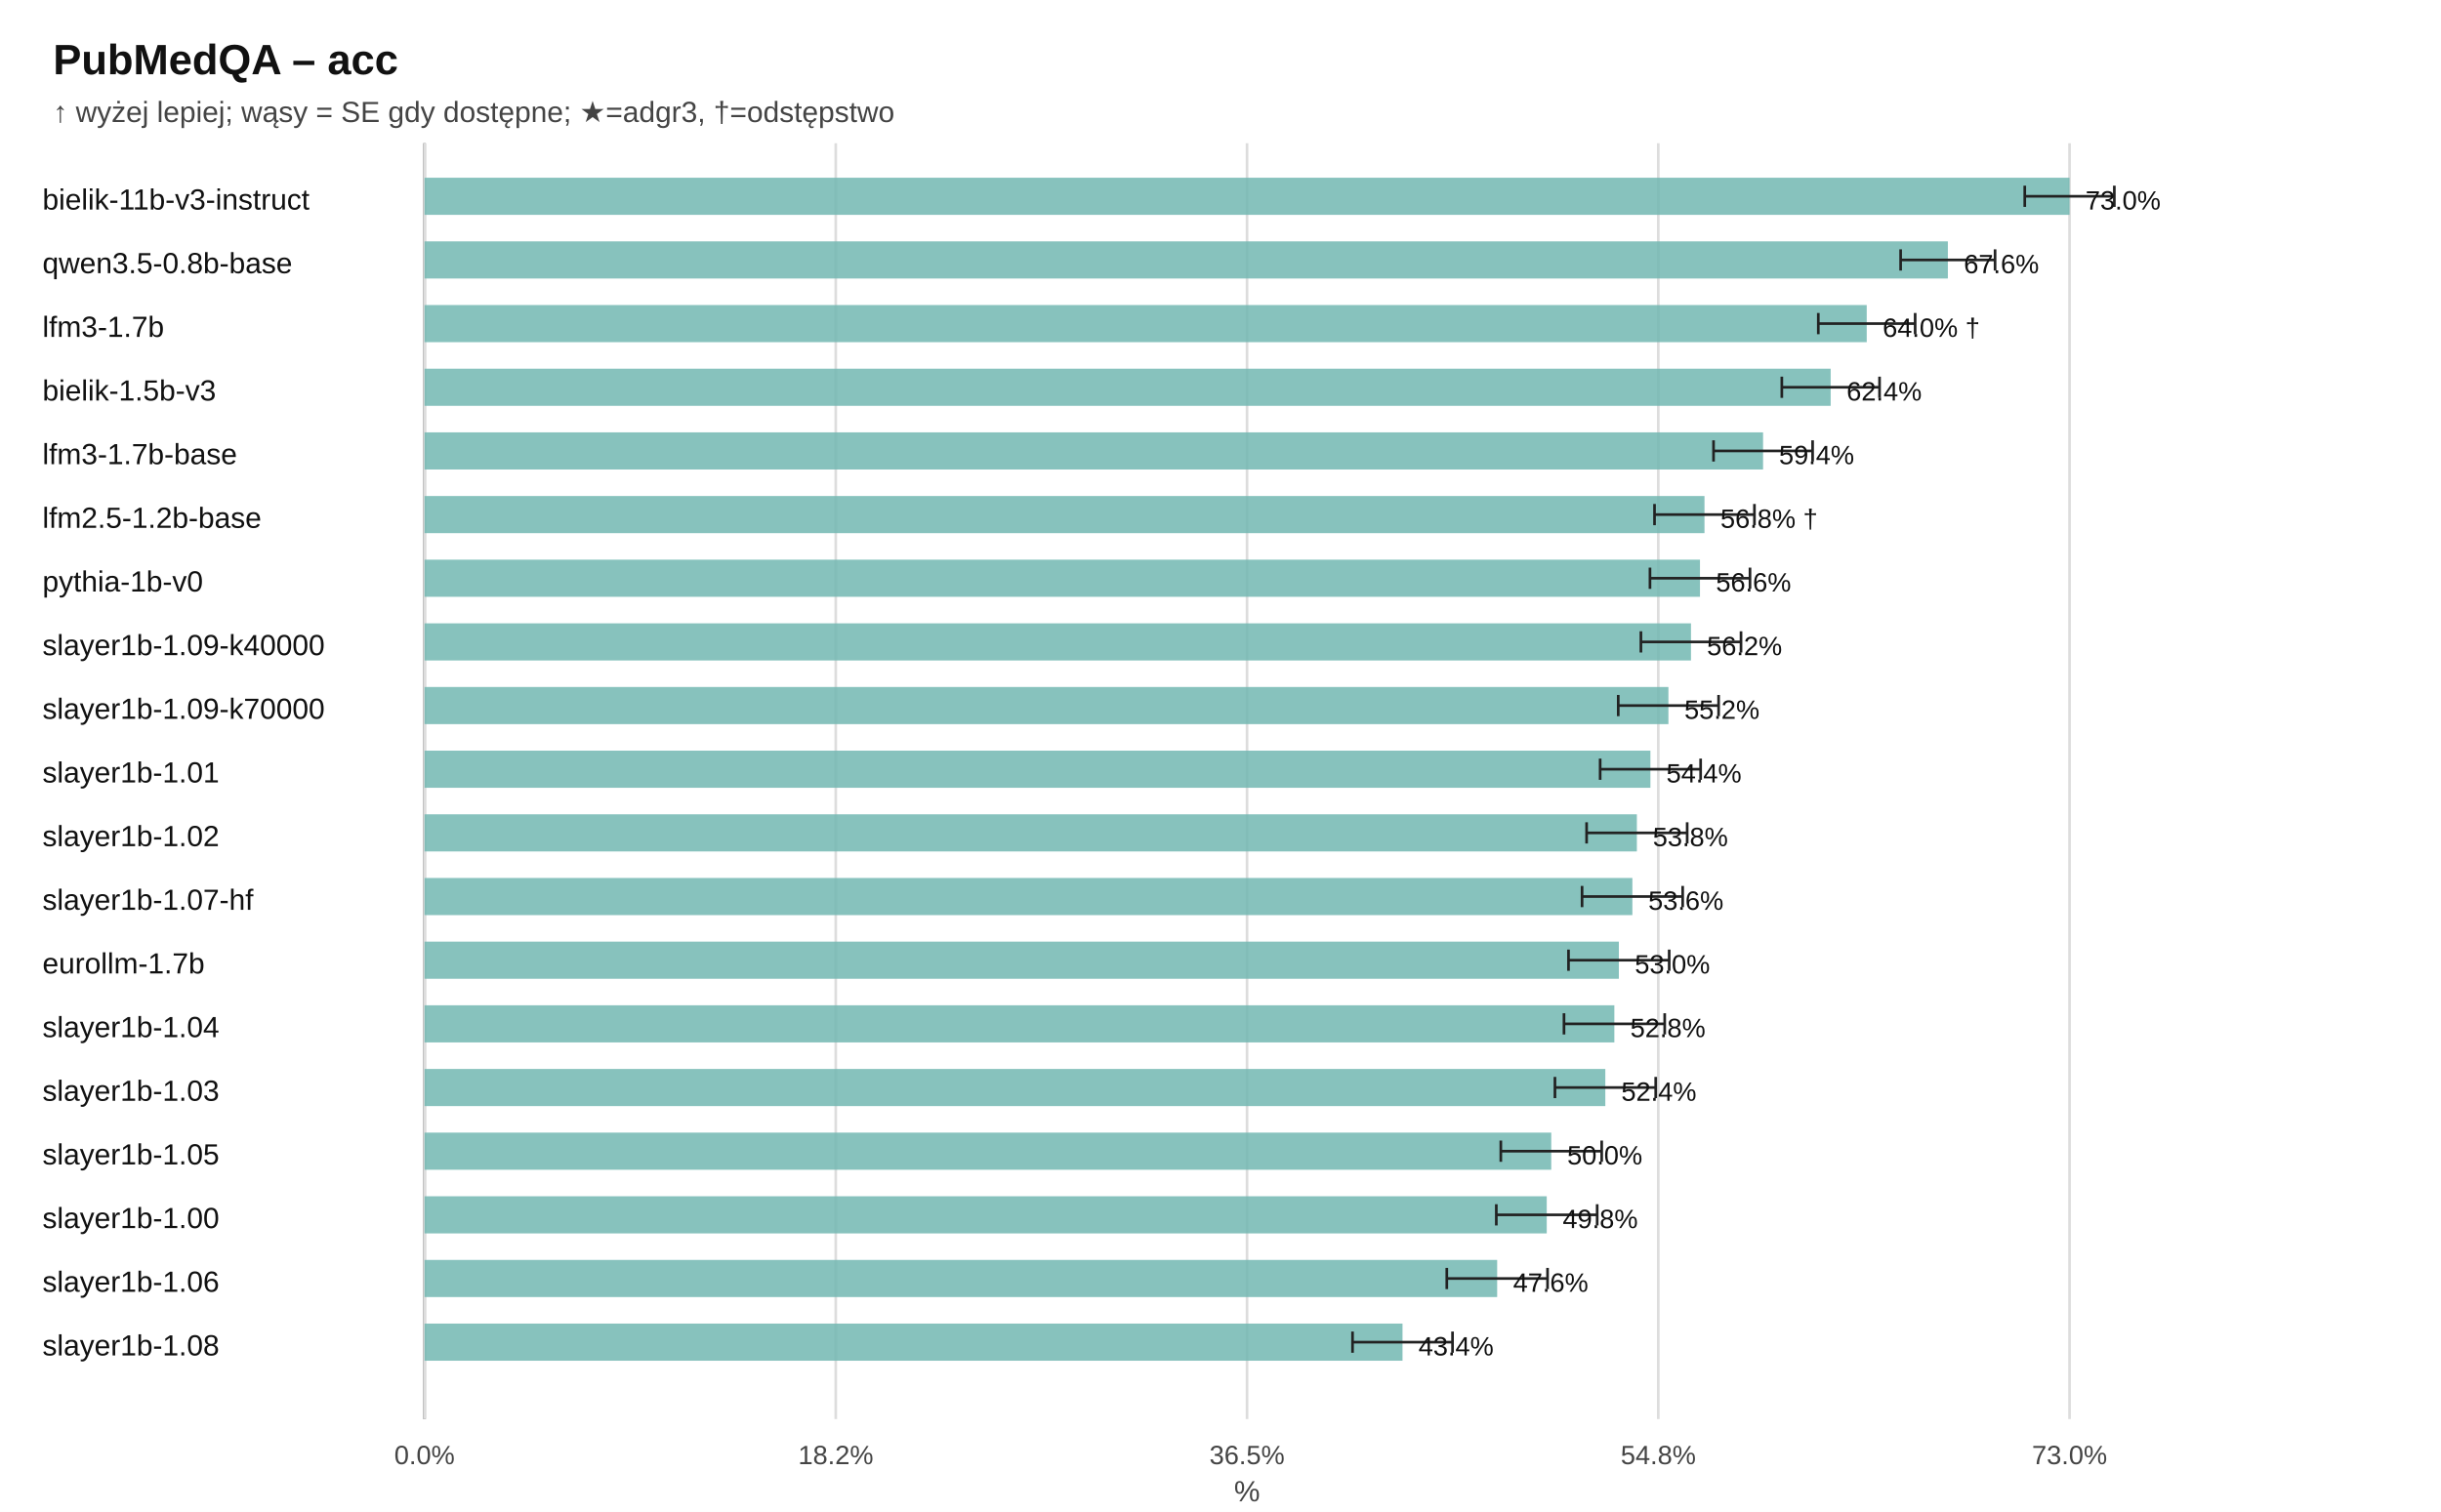
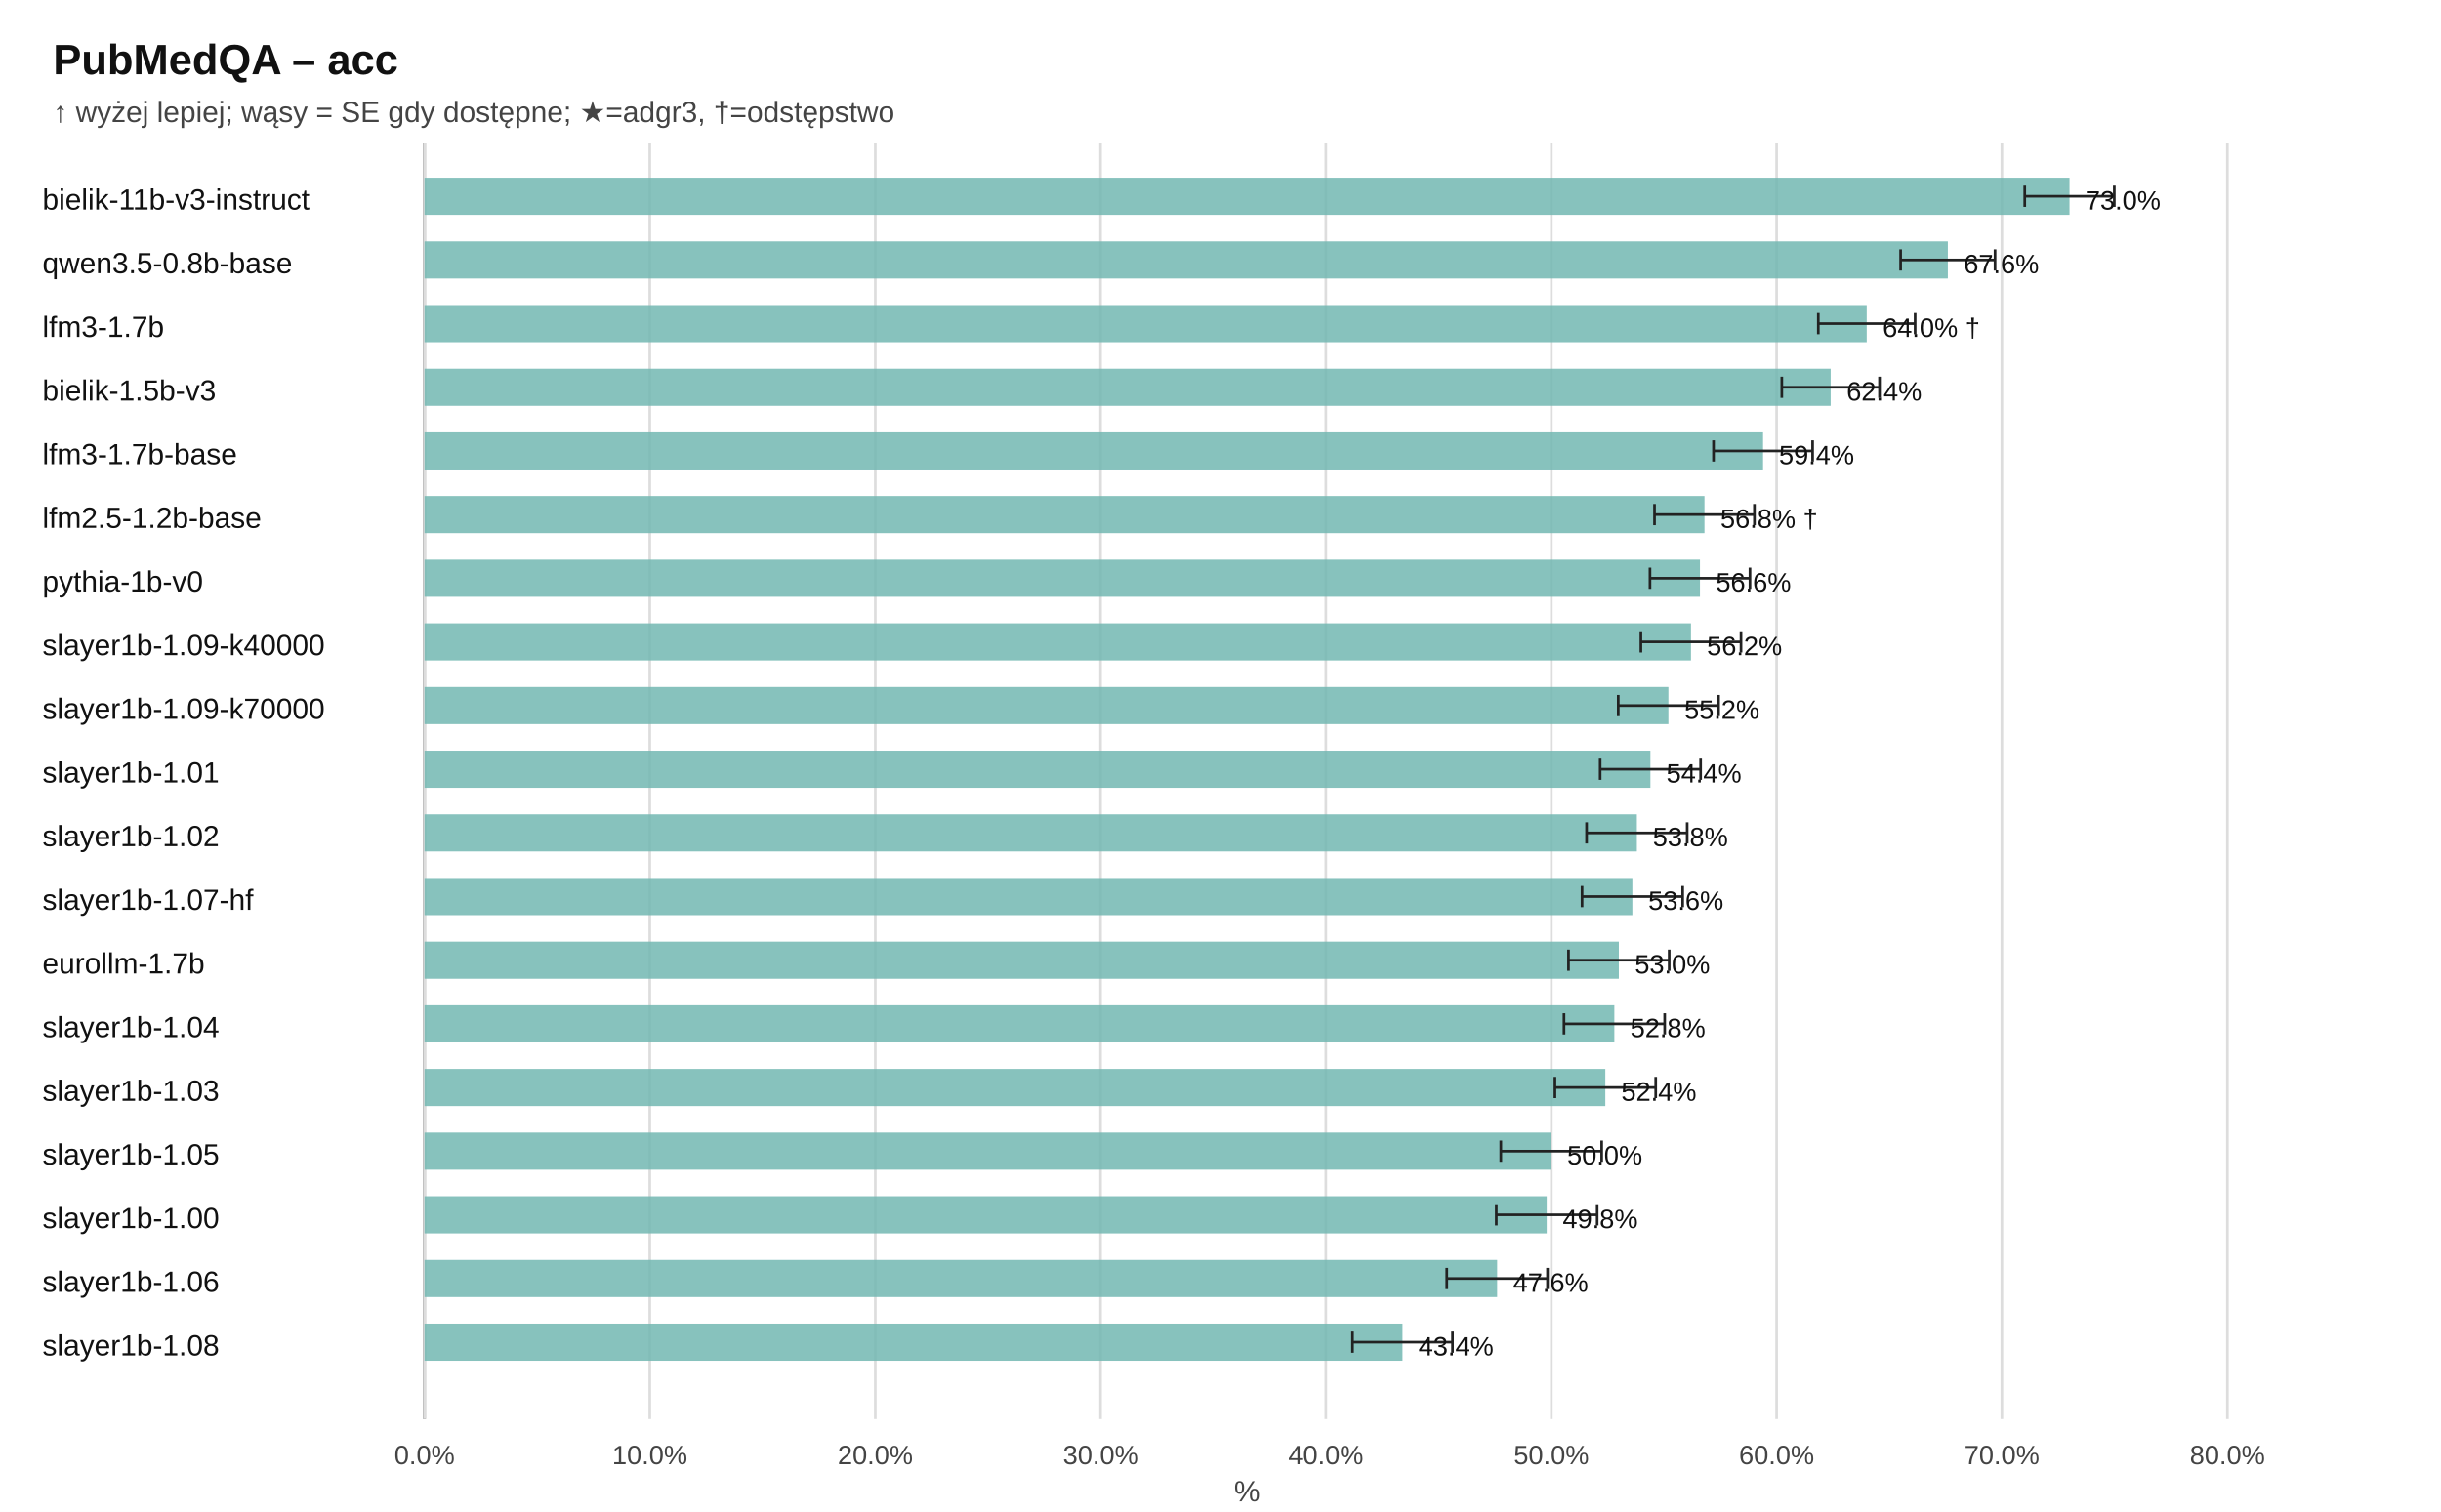
<svg xmlns="http://www.w3.org/2000/svg" width="920" height="570" viewBox="0 0 920 570" font-family="Arial, sans-serif">
  <rect width="100%" height="100%" fill="white" />
  <text x="20" y="28" font-size="16" font-weight="bold" fill="#111">PubMedQA – acc</text>
  <text x="20" y="46" font-size="11" fill="#444">↑ wyżej lepiej; wąsy = SE gdy dostępne; ★=adgr3, †=odstępstwo</text>
  <line x1="160" y1="54" x2="160" y2="535" stroke="#555" />
  <line x1="160.0" y1="54" x2="160.0" y2="535" stroke="#ddd" />
  <text x="160.0" y="552" font-size="10" text-anchor="middle" fill="#444">0.0%</text>
-   <line x1="315.0" y1="54" x2="315.0" y2="535" stroke="#ddd" />
-   <text x="315.0" y="552" font-size="10" text-anchor="middle" fill="#444">18.2%</text>
-   <line x1="470.0" y1="54" x2="470.0" y2="535" stroke="#ddd" />
-   <text x="470.0" y="552" font-size="10" text-anchor="middle" fill="#444">36.5%</text>
-   <line x1="625.0" y1="54" x2="625.0" y2="535" stroke="#ddd" />
-   <text x="625.0" y="552" font-size="10" text-anchor="middle" fill="#444">54.8%</text>
-   <line x1="780.0" y1="54" x2="780.0" y2="535" stroke="#ddd" />
-   <text x="780.0" y="552" font-size="10" text-anchor="middle" fill="#444">73.0%</text>
+   <line x1="244.9" y1="54" x2="244.9" y2="535" stroke="#ddd" />
+   <text x="244.9" y="552" font-size="10" text-anchor="middle" fill="#444">10.0%</text>
+   <line x1="329.9" y1="54" x2="329.9" y2="535" stroke="#ddd" />
+   <text x="329.9" y="552" font-size="10" text-anchor="middle" fill="#444">20.0%</text>
+   <line x1="414.8" y1="54" x2="414.8" y2="535" stroke="#ddd" />
+   <text x="414.8" y="552" font-size="10" text-anchor="middle" fill="#444">30.0%</text>
+   <line x1="499.7" y1="54" x2="499.7" y2="535" stroke="#ddd" />
+   <text x="499.7" y="552" font-size="10" text-anchor="middle" fill="#444">40.0%</text>
+   <line x1="584.7" y1="54" x2="584.7" y2="535" stroke="#ddd" />
+   <text x="584.7" y="552" font-size="10" text-anchor="middle" fill="#444">50.0%</text>
+   <line x1="669.6" y1="54" x2="669.6" y2="535" stroke="#ddd" />
+   <text x="669.6" y="552" font-size="10" text-anchor="middle" fill="#444">60.0%</text>
+   <line x1="754.5" y1="54" x2="754.5" y2="535" stroke="#ddd" />
+   <text x="754.5" y="552" font-size="10" text-anchor="middle" fill="#444">70.0%</text>
+   <line x1="839.5" y1="54" x2="839.5" y2="535" stroke="#ddd" />
+   <text x="839.5" y="552" font-size="10" text-anchor="middle" fill="#444">80.0%</text>
  <text x="470.0" y="566" font-size="11" text-anchor="middle" fill="#444">%</text>
  <text x="16" y="79" font-size="11" fill="#111">bielik-11b-v3-instruct</text>
  <rect x="160" y="67" width="620.00" height="14" fill="#72b7b2" opacity="0.85" />
  <line x1="763.12" y1="74" x2="796.88" y2="74" stroke="#222" />
  <line x1="763.12" y1="70" x2="763.12" y2="78" stroke="#222" />
  <line x1="796.88" y1="70" x2="796.88" y2="78" stroke="#222" />
  <text x="786.00" y="79" font-size="10" fill="#111">73.0%</text>
  <text x="16" y="103" font-size="11" fill="#111">qwen3.5-0.8b-base</text>
  <rect x="160" y="91" width="574.14" height="14" fill="#72b7b2" opacity="0.85" />
  <line x1="716.34" y1="98" x2="751.93" y2="98" stroke="#222" />
  <line x1="716.34" y1="94" x2="716.34" y2="102" stroke="#222" />
  <line x1="751.93" y1="94" x2="751.93" y2="102" stroke="#222" />
  <text x="740.14" y="103" font-size="10" fill="#111">67.6%</text>
  <text x="16" y="127" font-size="11" fill="#111">lfm3-1.7b</text>
  <rect x="160" y="115" width="543.56" height="14" fill="#72b7b2" opacity="0.85" />
  <line x1="685.31" y1="122" x2="721.81" y2="122" stroke="#222" />
  <line x1="685.31" y1="118" x2="685.31" y2="126" stroke="#222" />
  <line x1="721.81" y1="118" x2="721.81" y2="126" stroke="#222" />
  <text x="709.56" y="127" font-size="10" fill="#111">64.0% †</text>
  <text x="16" y="151" font-size="11" fill="#111">bielik-1.5b-v3</text>
  <rect x="160" y="139" width="529.97" height="14" fill="#72b7b2" opacity="0.85" />
  <line x1="671.56" y1="146" x2="708.39" y2="146" stroke="#222" />
  <line x1="671.56" y1="142" x2="671.56" y2="150" stroke="#222" />
  <line x1="708.39" y1="142" x2="708.39" y2="150" stroke="#222" />
  <text x="695.97" y="151" font-size="10" fill="#111">62.4%</text>
  <text x="16" y="175" font-size="11" fill="#111">lfm3-1.7b-base</text>
  <rect x="160" y="163" width="504.49" height="14" fill="#72b7b2" opacity="0.85" />
  <line x1="645.82" y1="170" x2="683.16" y2="170" stroke="#222" />
  <line x1="645.82" y1="166" x2="645.82" y2="174" stroke="#222" />
  <line x1="683.16" y1="166" x2="683.16" y2="174" stroke="#222" />
  <text x="670.49" y="175" font-size="10" fill="#111">59.4%</text>
  <text x="16" y="199" font-size="11" fill="#111">lfm2.5-1.2b-base</text>
  <rect x="160" y="187" width="482.41" height="14" fill="#72b7b2" opacity="0.85" />
  <line x1="623.58" y1="194" x2="661.24" y2="194" stroke="#222" />
  <line x1="623.58" y1="190" x2="623.58" y2="198" stroke="#222" />
  <line x1="661.24" y1="190" x2="661.24" y2="198" stroke="#222" />
  <text x="648.41" y="199" font-size="10" fill="#111">56.8% †</text>
  <text x="16" y="223" font-size="11" fill="#111">pythia-1b-v0</text>
  <rect x="160" y="211" width="480.71" height="14" fill="#72b7b2" opacity="0.85" />
  <line x1="621.87" y1="218" x2="659.56" y2="218" stroke="#222" />
  <line x1="621.87" y1="214" x2="621.87" y2="222" stroke="#222" />
  <line x1="659.56" y1="214" x2="659.56" y2="222" stroke="#222" />
  <text x="646.71" y="223" font-size="10" fill="#111">56.6%</text>
  <text x="16" y="247" font-size="11" fill="#111">slayer1b-1.09-k40000</text>
  <rect x="160" y="235" width="477.32" height="14" fill="#72b7b2" opacity="0.85" />
  <line x1="618.45" y1="242" x2="656.18" y2="242" stroke="#222" />
  <line x1="618.45" y1="238" x2="618.45" y2="246" stroke="#222" />
  <line x1="656.18" y1="238" x2="656.18" y2="246" stroke="#222" />
  <text x="643.32" y="247" font-size="10" fill="#111">56.2%</text>
  <text x="16" y="271" font-size="11" fill="#111">slayer1b-1.09-k70000</text>
  <rect x="160" y="259" width="468.82" height="14" fill="#72b7b2" opacity="0.85" />
  <line x1="609.91" y1="266" x2="647.73" y2="266" stroke="#222" />
  <line x1="609.91" y1="262" x2="609.91" y2="270" stroke="#222" />
  <line x1="647.73" y1="262" x2="647.73" y2="270" stroke="#222" />
  <text x="634.82" y="271" font-size="10" fill="#111">55.2%</text>
  <text x="16" y="295" font-size="11" fill="#111">slayer1b-1.01</text>
  <rect x="160" y="283" width="462.03" height="14" fill="#72b7b2" opacity="0.85" />
  <line x1="603.09" y1="290" x2="640.96" y2="290" stroke="#222" />
  <line x1="603.09" y1="286" x2="603.09" y2="294" stroke="#222" />
  <line x1="640.96" y1="286" x2="640.96" y2="294" stroke="#222" />
  <text x="628.03" y="295" font-size="10" fill="#111">54.4%</text>
  <text x="16" y="319" font-size="11" fill="#111">slayer1b-1.02</text>
  <rect x="160" y="307" width="456.93" height="14" fill="#72b7b2" opacity="0.85" />
  <line x1="597.98" y1="314" x2="635.89" y2="314" stroke="#222" />
  <line x1="597.98" y1="310" x2="597.98" y2="318" stroke="#222" />
  <line x1="635.89" y1="310" x2="635.89" y2="318" stroke="#222" />
  <text x="622.93" y="319" font-size="10" fill="#111">53.8%</text>
  <text x="16" y="343" font-size="11" fill="#111">slayer1b-1.07-hf</text>
  <rect x="160" y="331" width="455.23" height="14" fill="#72b7b2" opacity="0.85" />
  <line x1="596.27" y1="338" x2="634.19" y2="338" stroke="#222" />
  <line x1="596.27" y1="334" x2="596.27" y2="342" stroke="#222" />
  <line x1="634.19" y1="334" x2="634.19" y2="342" stroke="#222" />
  <text x="621.23" y="343" font-size="10" fill="#111">53.6%</text>
  <text x="16" y="367" font-size="11" fill="#111">eurollm-1.7b</text>
  <rect x="160" y="355" width="450.14" height="14" fill="#72b7b2" opacity="0.85" />
  <line x1="591.16" y1="362" x2="629.11" y2="362" stroke="#222" />
  <line x1="591.16" y1="358" x2="591.16" y2="366" stroke="#222" />
  <line x1="629.11" y1="358" x2="629.11" y2="366" stroke="#222" />
  <text x="616.14" y="367" font-size="10" fill="#111">53.0%</text>
  <text x="16" y="391" font-size="11" fill="#111">slayer1b-1.04</text>
  <rect x="160" y="379" width="448.44" height="14" fill="#72b7b2" opacity="0.85" />
  <line x1="589.46" y1="386" x2="627.42" y2="386" stroke="#222" />
  <line x1="589.46" y1="382" x2="589.46" y2="390" stroke="#222" />
  <line x1="627.42" y1="382" x2="627.42" y2="390" stroke="#222" />
  <text x="614.44" y="391" font-size="10" fill="#111">52.8%</text>
  <text x="16" y="415" font-size="11" fill="#111">slayer1b-1.03</text>
  <rect x="160" y="403" width="445.04" height="14" fill="#72b7b2" opacity="0.85" />
  <line x1="586.05" y1="410" x2="624.03" y2="410" stroke="#222" />
  <line x1="586.05" y1="406" x2="586.05" y2="414" stroke="#222" />
  <line x1="624.03" y1="406" x2="624.03" y2="414" stroke="#222" />
  <text x="611.04" y="415" font-size="10" fill="#111">52.4%</text>
  <text x="16" y="439" font-size="11" fill="#111">slayer1b-1.05</text>
  <rect x="160" y="427" width="424.66" height="14" fill="#72b7b2" opacity="0.85" />
  <line x1="565.65" y1="434" x2="603.67" y2="434" stroke="#222" />
  <line x1="565.65" y1="430" x2="565.65" y2="438" stroke="#222" />
  <line x1="603.67" y1="430" x2="603.67" y2="438" stroke="#222" />
  <text x="590.66" y="439" font-size="10" fill="#111">50.0%</text>
  <text x="16" y="463" font-size="11" fill="#111">slayer1b-1.00</text>
  <rect x="160" y="451" width="422.96" height="14" fill="#72b7b2" opacity="0.85" />
  <line x1="563.95" y1="458" x2="601.97" y2="458" stroke="#222" />
  <line x1="563.95" y1="454" x2="563.95" y2="462" stroke="#222" />
  <line x1="601.97" y1="454" x2="601.97" y2="462" stroke="#222" />
  <text x="588.96" y="463" font-size="10" fill="#111">49.8%</text>
  <text x="16" y="487" font-size="11" fill="#111">slayer1b-1.06</text>
  <rect x="160" y="475" width="404.27" height="14" fill="#72b7b2" opacity="0.85" />
  <line x1="545.29" y1="482" x2="583.26" y2="482" stroke="#222" />
  <line x1="545.29" y1="478" x2="545.29" y2="486" stroke="#222" />
  <line x1="583.26" y1="478" x2="583.26" y2="486" stroke="#222" />
  <text x="570.27" y="487" font-size="10" fill="#111">47.6%</text>
  <text x="16" y="511" font-size="11" fill="#111">slayer1b-1.08</text>
  <rect x="160" y="499" width="368.60" height="14" fill="#72b7b2" opacity="0.85" />
  <line x1="509.76" y1="506" x2="547.45" y2="506" stroke="#222" />
  <line x1="509.76" y1="502" x2="509.76" y2="510" stroke="#222" />
  <line x1="547.45" y1="502" x2="547.45" y2="510" stroke="#222" />
  <text x="534.60" y="511" font-size="10" fill="#111">43.4%</text>
</svg>
